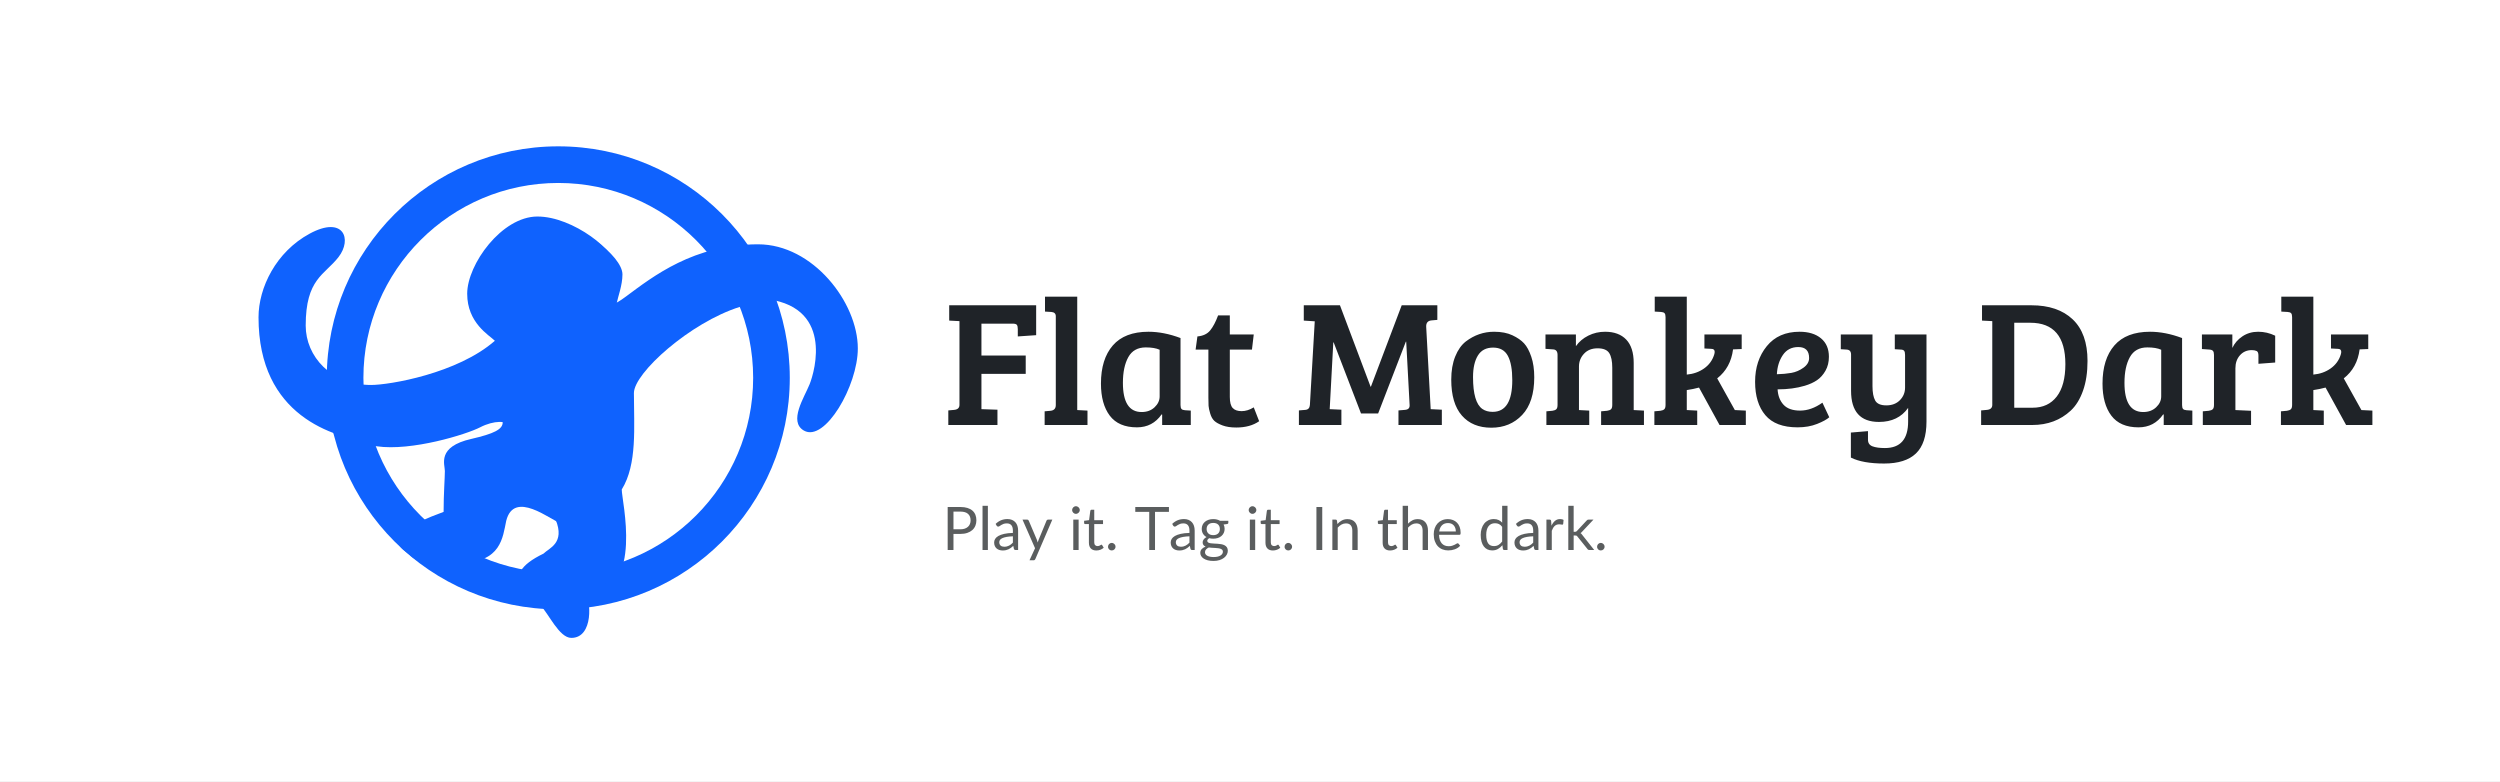
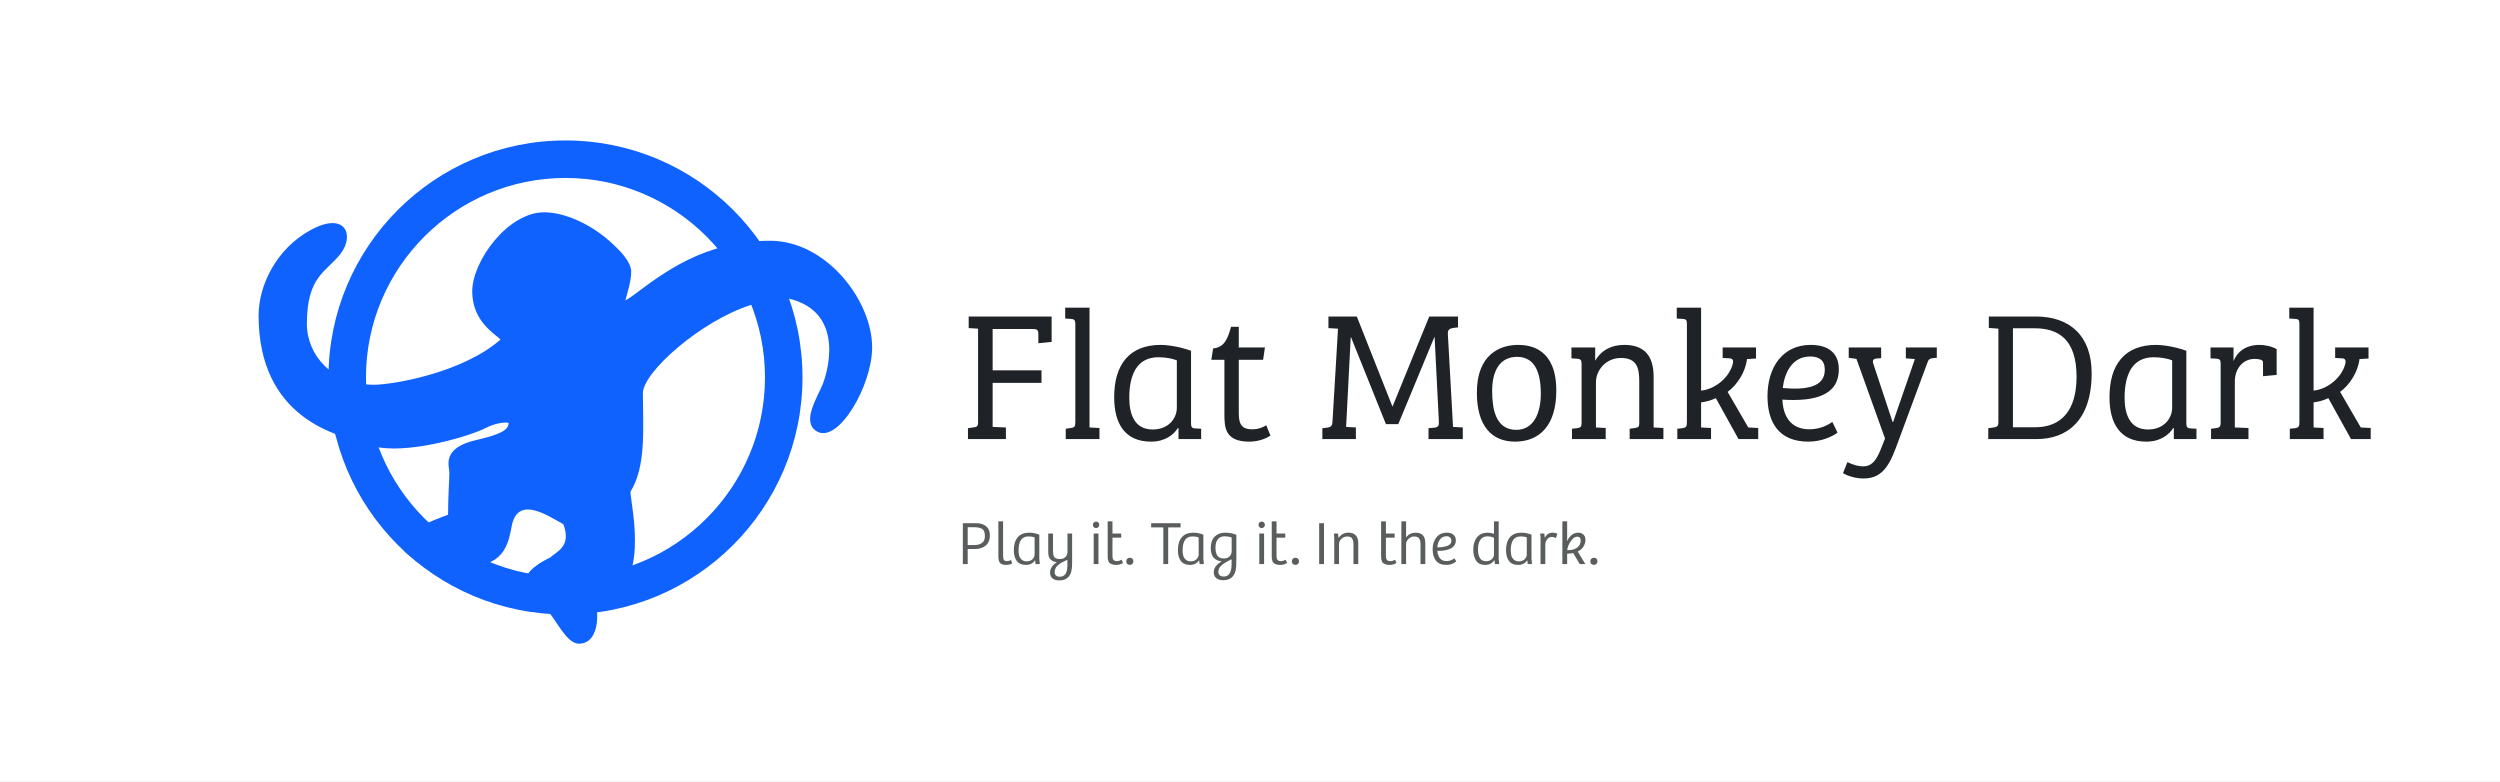
<svg xmlns="http://www.w3.org/2000/svg" width="1600" height="500" viewBox="0 0 1600 500" role="img" aria-label="Flat Monkey Dark">
  <rect width="1600" height="500" fill="#ffffff" />
-   <svg x="165.0" y="73.8" width="384.1" height="352.4" viewBox="0 0 245.76 225.43">
+   <svg x="165.0" y="69.6" width="393.3" height="360.7" viewBox="0 0 245.76 225.43">
    <style type="text/css">
	.st0{fill:#0f62fe;}
</style>
    <path class="st0" d="M116.54,43.33c14.59,0,32.78,14.31,32.78,21.78c0,8.98-7.52,19.14,3.51,10.95l1.25,4.68l-10.45,3.84  L116.54,43.33z" />
    <path class="st0" d="M124.13,167.1c-4.27-1.42-19.21-13.88-22.41-1.07c-1.42,6.76-2.13,17.08-18.5,17.08  c-2.13,0-9.6,4.62-17.43-0.36c-4.45-4.45-16.72-8.19,12.45-18.86c0-7.47,0.52-13.99,0.52-16.72c0-2.73-3.37-9.96,10.87-13.17  c9.25-2.13,12.81-3.91,12.81-6.76c0-2.29-5.77-2.43-11.39,0.49c-5.62,2.91-28.1,9.86-42.34,7.78c-4.71-0.69-11.26-2.05-17.48-4.61  c0,0-0.93-3.19-0.11-6.89l180.9-58.22l1.21,8.81c-4.91,0.19-12.04,2.62-15.91,3.84c-20.29,6.41-43.31,27.06-43.31,35.27  c0,13.87,1.42,29.17-4.98,39.49c0,4.98,8.89,40.2-12.81,44.12c0.76,0.76,0.63,2.84-0.56,4.11L124.13,167.1z" />
    <path class="st0" d="M123.04,27.68c44,0,79.8,35.8,79.8,79.8c0,44-35.8,79.8-79.8,79.8c-44,0-79.8-35.8-79.8-79.8  C43.24,63.47,79.04,27.68,123.04,27.68 M123.04,12.68c-52.36,0-94.8,42.44-94.8,94.8c0,52.36,42.44,94.8,94.8,94.8  c52.36,0,94.8-42.44,94.8-94.8C217.85,55.12,175.4,12.68,123.04,12.68L123.04,12.68z" />
    <path class="st0" d="M33.04,58.04c-5.73,7.37-13.43,8.83-13.43,28.04c0,12.64,10.42,24.32,26.79,24.32c7.47,0,35.37-4.68,50.67-18.1  c-2.31-2.31-11.33-7.25-11.33-19.27c0-12.02,14.17-31.61,28.76-31.61c14.59,0,32.78,14.31,32.78,21.78c0,8.98-7.52,19.14,3.51,10.95  c11.03-8.18,27.75-21.35,54.08-21.35c22.41,0,40.83,23.79,40.83,42.65c0,15.3-13.5,38.54-22.07,33.63  c-6.44-3.69,0.21-13.67,2.34-19.01c2.14-5.34,10.08-32.74-19.66-35.06c-21.81,0-54.45,27.42-54.45,37.2  c0,13.87,1.42,29.17-4.98,39.49c0,4.98,8.89,40.2-12.81,44.12c2.31,2.31,3.56,18.15-5.69,18.15c-4.98,0-9.25-9.96-12.81-13.52  c-3.56-3.56-18.5-11.38,1.42-20.99c2.31-2.31,8.89-4.27,4.98-13.88c-4.27-1.42-19.21-13.88-22.41-1.07  c-1.42,6.76-2.13,17.08-18.5,17.08c-2.13,0-9.6,4.62-17.43-0.36c-4.45-4.45-16.72-8.19,12.45-18.86c0-7.47,0.52-13.99,0.52-16.72  c0-2.73-3.37-9.96,10.87-13.17c9.25-2.13,12.81-3.91,12.81-6.76c0-2.29-5.77-2.43-11.39,0.49c-5.62,2.91-28.1,9.86-42.34,7.78  C31,131.74,0.29,123.22,0.29,82.69c0-12.1,7.14-26.81,20.98-34.27C35.1,40.96,38.77,50.67,33.04,58.04" />
  </svg>
-   <path d="M638.37 272L606.92 272L606.92 262.67L610.72 262.32Q614.06 261.98 614.06 259.10L614.06 205.52L607.49 205.18L607.49 195.38L663.14 195.38L663.14 214.51L651.39 215.32L651.39 210.71Q651.39 208.75 650.81 207.94Q650.24 207.13 648.05 207.13L628.12 207.13L628.12 227.53L656.46 227.53L656.46 239.28L628.12 239.28L628.12 261.86L638.37 262.21M668.80 189.85L689.43 189.85L689.43 262.44L695.99 262.78L695.99 272L668.57 272L668.57 263.24L672.37 262.90Q675.71 262.55 675.71 259.21L675.71 202.41Q675.71 199.88 672.83 199.65L668.80 199.42M755.53 216.35L755.53 259.21Q755.53 261.05 756.17 261.75Q756.80 262.44 758.41 262.55L762.10 262.78L762.10 272L743.78 272L743.78 265.32L743.44 265.20Q737.67 273.50 727.65 273.50Q715.90 273.50 710.25 266.01Q704.61 258.52 704.61 245.50Q704.61 229.83 712.21 221.08Q719.82 212.32 735.02 212.32Q744.82 212.32 755.53 216.35M742.17 253.68L742.17 223.84Q738.94 222.34 733.30 222.34Q725.58 222.34 722.12 228.56Q718.66 234.79 718.66 245.04Q718.66 263.70 730.65 263.70Q735.72 263.70 738.94 260.65Q742.17 257.60 742.17 253.68M779.59 201.84L787.08 201.84L787.08 214.05L802.40 214.05L801.25 223.73L787.08 223.73L787.08 254.03Q787.08 259.10 788.92 261.11Q790.77 263.13 794.63 263.13Q798.49 263.13 802.40 260.71L805.86 269.58Q800.10 273.61 791.23 273.61Q786.04 273.61 782.47 272.29Q778.90 270.96 777.17 269.35Q775.44 267.74 774.52 264.63Q773.60 261.52 773.48 259.73Q773.37 257.94 773.37 254.49L773.37 223.73L765.19 223.73L766.34 215.32Q771.76 214.85 774.52 211.46Q777.29 208.06 779.59 201.84M834.42 195.38L857.57 195.38L877.16 247.46L877.39 247.46L897.09 195.38L919.90 195.38L919.90 204.72L916.10 205.06Q912.64 205.41 912.76 209.09L915.64 261.86L922.78 262.21L922.78 272L895.02 272L895.02 262.67L899.16 262.32Q902.28 262.09 902.16 259.33L899.97 218.66L899.74 218.66L882 264.63L871.05 264.63L853.54 219.12L853.31 219.12L851.01 261.86L858.49 262.21L858.49 272L831.30 272L831.30 262.67L835.45 262.32Q838.10 262.09 838.33 259.21L841.44 205.64L834.42 205.18M955.30 263.59Q967.86 263.59 967.86 243.31Q967.86 233.06 965.04 227.76Q962.21 222.46 955.59 222.46Q948.96 222.46 945.85 227.53Q942.74 232.60 942.74 241.35Q942.74 257.60 948.73 261.75Q951.38 263.59 955.30 263.59M928.80 242.97Q928.80 234.44 931.34 228.16Q933.87 221.88 938.13 218.54Q946.31 212.32 956.22 212.32Q963.14 212.32 967.92 214.57Q972.70 216.81 975.41 219.75Q978.11 222.69 980.01 228.28Q981.92 233.86 981.92 241.47Q981.92 257.37 974.20 265.55Q966.48 273.73 954.44 273.73Q942.40 273.73 935.60 265.95Q928.80 258.17 928.80 242.97M993.95 223.61L989.11 223.26L989.11 214.05L1008.58 214.05L1008.58 221.54Q1011.58 217.27 1016.53 214.80Q1021.49 212.32 1027.25 212.32Q1036 212.32 1040.78 217.33Q1045.57 222.34 1045.57 232.37L1045.57 262.44L1052.13 262.78L1052.13 272L1024.71 272L1024.71 263.24L1028.51 262.90Q1030.24 262.67 1031.05 261.92Q1031.85 261.17 1031.85 259.10L1031.85 235.36Q1031.85 229.03 1029.90 225.97Q1027.94 222.92 1022.46 222.92Q1016.99 222.92 1013.77 226.38Q1010.54 229.83 1010.54 234.56L1010.54 262.44L1017.11 262.78L1017.11 272L989.69 272L989.69 263.24L993.49 262.90Q995.22 262.67 996.02 261.92Q996.83 261.17 996.83 259.10L996.83 227.18Q996.83 223.73 993.95 223.61M1065.95 259.10L1065.95 202.99Q1065.95 201.14 1065.31 200.45Q1064.68 199.76 1063.06 199.65L1059.03 199.42L1059.03 189.85L1079.54 189.85L1079.54 239.74Q1085.88 239.16 1090.60 235.82Q1095.32 232.48 1097.05 227.07Q1097.40 225.91 1097.40 225.22Q1097.40 223.26 1095.21 223.26L1090.83 223.03L1090.83 214.05L1114.68 214.05L1114.68 223.38L1109.15 223.61Q1107.65 235.36 1099.01 242.16L1110.30 262.44L1117.33 262.78L1117.33 272L1100.51 272L1087.37 248.04Q1083.57 249.07 1079.54 249.65L1079.54 262.44L1079.66 262.44L1086.22 262.78L1086.22 272L1058.80 272L1058.80 263.24L1062.60 262.90Q1064.33 262.67 1065.14 261.92Q1065.95 261.17 1065.95 259.10M1151.72 212.32Q1160.36 212.32 1165.43 216.52Q1170.50 220.73 1170.50 228.33Q1170.50 233.40 1168.31 237.26Q1166.12 241.12 1162.90 243.31Q1159.67 245.50 1155.06 246.88Q1147.34 249.19 1137.66 249.19Q1138.01 255.29 1141.47 259.04Q1144.92 262.78 1152.07 262.78Q1159.21 262.78 1166.35 257.71L1170.73 267.05Q1168.43 269.12 1162.95 271.31Q1157.48 273.50 1150.45 273.50Q1136.40 273.50 1129.83 265.72Q1123.26 257.94 1123.26 244.35Q1123.26 230.75 1130.75 221.54Q1138.24 212.32 1151.72 212.32M1146.48 238.65Q1150.68 237.90 1154.26 235.30Q1157.83 232.71 1157.83 229.14Q1157.83 222.11 1150.91 222.11Q1144.46 222.11 1141.01 227.24Q1137.55 232.37 1137.20 239.51Q1142.27 239.39 1146.48 238.65M1221.20 269.81L1221.20 261.05Q1214.86 270.04 1202.54 270.04Q1184.68 270.04 1184.68 250.11L1184.68 226.95Q1184.68 223.84 1181.80 223.73L1178.11 223.50L1178.11 214.05L1198.39 214.05L1198.39 247.11Q1198.39 253.22 1200.12 256.33Q1201.84 259.44 1207.26 259.44Q1212.67 259.44 1215.96 256.10Q1219.24 252.76 1219.24 248.04L1219.24 227.18Q1219.24 225.22 1218.61 224.47Q1217.97 223.73 1216.36 223.73L1212.67 223.50L1212.67 214.05L1232.95 214.05L1232.95 269.81Q1232.95 283.75 1226.21 290.20Q1219.47 296.66 1205.82 296.66Q1192.17 296.66 1184.56 292.85L1184.56 276.84L1195.51 275.92L1195.51 281.45Q1195.51 284.56 1198.39 285.65Q1201.27 286.75 1206.34 286.75Q1221.20 286.75 1221.20 269.81M1300.64 272L1267.92 272L1267.92 262.67L1271.72 262.32Q1275.06 261.98 1275.06 259.10L1275.06 205.52L1268.49 205.18L1268.49 195.38L1300.06 195.38Q1317 195.38 1326.50 204.37Q1336.01 213.36 1336.01 230.98Q1336.01 241.93 1333.13 250.05Q1330.25 258.17 1325.29 262.78Q1315.39 272 1300.64 272M1299.37 206.56L1289.12 206.56L1289.12 260.94L1300.87 260.94Q1310.78 260.94 1316.31 253.80Q1321.84 246.65 1321.84 233.06Q1321.84 206.56 1299.37 206.56M1396.53 216.35L1396.53 259.21Q1396.53 261.05 1397.17 261.75Q1397.80 262.44 1399.41 262.55L1403.10 262.78L1403.10 272L1384.78 272L1384.78 265.32L1384.44 265.20Q1378.67 273.50 1368.65 273.50Q1356.90 273.50 1351.25 266.01Q1345.61 258.52 1345.61 245.50Q1345.61 229.83 1353.21 221.08Q1360.82 212.32 1376.02 212.32Q1385.82 212.32 1396.53 216.35M1383.17 253.68L1383.17 223.84Q1379.94 222.34 1374.30 222.34Q1366.58 222.34 1363.12 228.56Q1359.66 234.79 1359.66 245.04Q1359.66 263.70 1371.65 263.70Q1376.72 263.70 1379.94 260.65Q1383.17 257.60 1383.17 253.68M1416.95 259.10L1416.95 227.18Q1416.95 225.34 1416.31 224.59Q1415.68 223.84 1414.06 223.73L1409.23 223.38L1409.23 214.05L1428.70 214.05L1428.70 222.69Q1430.77 218.20 1435.15 215.26Q1439.53 212.32 1445.23 212.32Q1450.93 212.32 1456.12 214.85L1456.12 232.02L1445.40 232.83L1445.40 227.53Q1445.40 225.22 1444.25 224.65Q1442.98 224.07 1441.14 224.07Q1436.53 224.07 1433.59 227.35Q1430.66 230.64 1430.66 235.71L1430.66 262.44L1440.68 262.90L1440.68 272L1409.80 272L1409.80 263.24L1413.60 262.90Q1415.33 262.67 1416.14 261.92Q1416.95 261.17 1416.95 259.10M1466.95 259.10L1466.95 202.99Q1466.95 201.14 1466.31 200.45Q1465.68 199.76 1464.06 199.65L1460.03 199.42L1460.03 189.85L1480.54 189.85L1480.54 239.74Q1486.88 239.16 1491.60 235.82Q1496.32 232.48 1498.05 227.07Q1498.40 225.91 1498.40 225.22Q1498.40 223.26 1496.21 223.26L1491.83 223.03L1491.83 214.05L1515.68 214.05L1515.68 223.38L1510.15 223.61Q1508.65 235.36 1500.01 242.16L1511.30 262.44L1518.33 262.78L1518.33 272L1501.51 272L1488.37 248.04Q1484.57 249.07 1480.54 249.65L1480.54 262.44L1480.66 262.44L1487.22 262.78L1487.22 272L1459.80 272L1459.80 263.24L1463.60 262.90Q1465.33 262.67 1466.14 261.92Q1466.95 261.17 1466.95 259.10" fill="#1f2328" />
-   <path d="M610.22 338.75L614.64 338.75Q616.23 338.75 617.45 338.33Q618.67 337.91 619.50 337.15Q620.34 336.39 620.76 335.33Q621.18 334.28 621.18 333.01Q621.18 330.38 619.56 328.90Q617.94 327.42 614.64 327.42L610.22 327.42L610.22 338.75M606.51 324.48L614.64 324.48Q617.25 324.48 619.18 325.09Q621.11 325.69 622.38 326.81Q623.64 327.92 624.27 329.50Q624.89 331.07 624.89 333.01Q624.89 334.93 624.22 336.52Q623.55 338.12 622.25 339.27Q620.95 340.42 619.04 341.06Q617.13 341.71 614.64 341.71L610.22 341.71L610.22 352L606.51 352M628.82 323.72L632.24 323.72L632.24 352L628.82 352M648.25 347.28L648.25 343.24Q645.89 343.32 644.23 343.62Q642.57 343.92 641.52 344.40Q640.47 344.88 640 345.53Q639.53 346.18 639.53 346.99Q639.53 347.76 639.78 348.31Q640.03 348.87 640.46 349.23Q640.90 349.58 641.48 349.74Q642.07 349.91 642.74 349.91Q643.64 349.91 644.39 349.72Q645.14 349.54 645.80 349.20Q646.46 348.85 647.07 348.37Q647.67 347.89 648.25 347.28M637.82 336.39L637.21 335.29Q638.82 333.74 640.68 332.97Q642.55 332.20 644.81 332.20Q646.44 332.20 647.71 332.74Q648.98 333.28 649.84 334.24Q650.71 335.20 651.15 336.56Q651.59 337.92 651.59 339.56L651.59 352L650.07 352Q649.57 352 649.31 351.84Q649.04 351.67 648.88 351.19L648.50 349.35Q647.73 350.06 647 350.61Q646.27 351.16 645.47 351.53Q644.66 351.90 643.75 352.11Q642.83 352.31 641.72 352.31Q640.59 352.31 639.59 351.99Q638.59 351.67 637.85 351.04Q637.11 350.41 636.68 349.44Q636.25 348.47 636.25 347.14Q636.25 345.99 636.88 344.92Q637.52 343.86 638.94 343.03Q640.36 342.21 642.64 341.68Q644.93 341.15 648.25 341.07L648.25 339.56Q648.25 337.29 647.27 336.13Q646.29 334.97 644.41 334.97Q643.14 334.97 642.29 335.28Q641.43 335.60 640.81 335.99Q640.18 336.39 639.73 336.71Q639.28 337.02 638.84 337.02Q638.49 337.02 638.25 336.84Q638 336.66 637.82 336.39M670.78 332.55L673.49 332.55L662.64 357.74Q662.47 358.13 662.21 358.36Q661.95 358.59 661.41 358.59L658.88 358.59L662.43 350.87L654.40 332.55L657.36 332.55Q657.80 332.55 658.06 332.77Q658.32 332.99 658.42 333.26L663.62 345.51Q663.93 346.32 664.14 347.20Q664.41 346.30 664.71 345.49L669.76 333.26Q669.88 332.95 670.16 332.75Q670.44 332.55 670.78 332.55M686.90 332.55L690.32 332.55L690.32 352L686.90 352L686.90 332.55M691.05 326.44Q691.05 326.94 690.85 327.37Q690.64 327.81 690.31 328.14Q689.97 328.48 689.52 328.67Q689.07 328.86 688.57 328.86Q688.07 328.86 687.64 328.67Q687.21 328.48 686.88 328.14Q686.55 327.81 686.36 327.37Q686.17 326.94 686.17 326.44Q686.17 325.94 686.36 325.49Q686.55 325.04 686.88 324.70Q687.21 324.37 687.64 324.18Q688.07 323.98 688.57 323.98Q689.07 323.98 689.52 324.18Q689.97 324.37 690.31 324.70Q690.64 325.04 690.85 325.49Q691.05 325.94 691.05 326.44M701.68 352.31Q699.38 352.31 698.14 351.02Q696.90 349.73 696.90 347.31L696.90 335.41L694.56 335.41Q694.25 335.41 694.04 335.23Q693.83 335.04 693.83 334.66L693.83 333.30L697.01 332.89L697.80 326.88Q697.86 326.60 698.06 326.41Q698.26 326.23 698.59 326.23L700.32 326.23L700.32 332.93L705.94 332.93L705.94 335.41L700.32 335.41L700.32 347.08Q700.32 348.31 700.91 348.91Q701.51 349.50 702.45 349.50Q702.99 349.50 703.38 349.36Q703.77 349.22 704.06 349.04Q704.35 348.87 704.55 348.73Q704.75 348.58 704.91 348.58Q705.17 348.58 705.39 348.91L706.38 350.54Q705.50 351.37 704.25 351.84Q703 352.31 701.68 352.31M709.13 349.89Q709.13 349.39 709.31 348.95Q709.50 348.51 709.81 348.18Q710.13 347.85 710.57 347.66Q711.01 347.47 711.51 347.47Q712.01 347.47 712.45 347.66Q712.90 347.85 713.22 348.18Q713.55 348.51 713.74 348.95Q713.93 349.39 713.93 349.89Q713.93 350.41 713.74 350.84Q713.55 351.27 713.22 351.60Q712.90 351.92 712.45 352.11Q712.01 352.29 711.51 352.29Q711.01 352.29 710.57 352.11Q710.13 351.92 709.81 351.60Q709.50 351.27 709.31 350.84Q709.13 350.41 709.13 349.89M748.12 324.48L748.12 327.61L739.21 327.61L739.21 352L735.51 352L735.51 327.61L726.58 327.61L726.58 324.48M761.25 347.28L761.25 343.24Q758.89 343.32 757.23 343.62Q755.57 343.92 754.52 344.40Q753.47 344.88 753 345.53Q752.53 346.18 752.53 346.99Q752.53 347.76 752.78 348.31Q753.03 348.87 753.46 349.23Q753.90 349.58 754.48 349.74Q755.07 349.91 755.74 349.91Q756.64 349.91 757.39 349.72Q758.14 349.54 758.80 349.20Q759.46 348.85 760.07 348.37Q760.67 347.89 761.25 347.28M750.82 336.39L750.21 335.29Q751.82 333.74 753.68 332.97Q755.55 332.20 757.81 332.20Q759.44 332.20 760.71 332.74Q761.98 333.28 762.84 334.24Q763.71 335.20 764.15 336.56Q764.59 337.92 764.59 339.56L764.59 352L763.07 352Q762.57 352 762.31 351.84Q762.04 351.67 761.88 351.19L761.50 349.35Q760.73 350.06 760 350.61Q759.27 351.16 758.47 351.53Q757.66 351.90 756.75 352.11Q755.83 352.31 754.72 352.31Q753.59 352.31 752.59 351.99Q751.59 351.67 750.85 351.04Q750.11 350.41 749.68 349.44Q749.25 348.47 749.25 347.14Q749.25 345.99 749.88 344.92Q750.52 343.86 751.94 343.03Q753.36 342.21 755.64 341.68Q757.93 341.15 761.25 341.07L761.25 339.56Q761.25 337.29 760.27 336.13Q759.29 334.97 757.41 334.97Q756.14 334.97 755.29 335.28Q754.43 335.60 753.81 335.99Q753.18 336.39 752.73 336.71Q752.28 337.02 751.84 337.02Q751.49 337.02 751.25 336.84Q751 336.66 750.82 336.39M776.49 342.49Q777.52 342.49 778.31 342.21Q779.10 341.92 779.64 341.40Q780.17 340.88 780.44 340.16Q780.71 339.44 780.71 338.58Q780.71 336.79 779.63 335.74Q778.54 334.68 776.49 334.68Q774.41 334.68 773.33 335.74Q772.24 336.79 772.24 338.58Q772.24 339.44 772.52 340.16Q772.80 340.88 773.34 341.40Q773.87 341.92 774.66 342.21Q775.45 342.49 776.49 342.49M782.65 353.06Q782.65 352.35 782.25 351.90Q781.84 351.46 781.16 351.21Q780.48 350.96 779.58 350.86Q778.67 350.75 777.67 350.69Q776.66 350.64 775.62 350.58Q774.58 350.52 773.62 350.39Q772.55 350.89 771.87 351.64Q771.19 352.40 771.19 353.42Q771.19 354.07 771.52 354.64Q771.86 355.21 772.55 355.62Q773.24 356.03 774.29 356.27Q775.33 356.51 776.75 356.51Q778.14 356.51 779.23 356.26Q780.33 356.01 781.08 355.55Q781.84 355.09 782.25 354.46Q782.65 353.82 782.65 353.06M780.84 333.32L786.13 333.32L786.13 334.58Q786.13 335.22 785.32 335.39L783.11 335.68Q783.76 336.95 783.76 338.48Q783.76 339.90 783.22 341.06Q782.67 342.23 781.71 343.05Q780.75 343.88 779.40 344.32Q778.06 344.76 776.49 344.76Q775.12 344.76 773.91 344.43Q773.30 344.82 772.97 345.25Q772.65 345.68 772.65 346.12Q772.65 346.82 773.21 347.17Q773.78 347.53 774.70 347.68Q775.62 347.83 776.80 347.87Q777.98 347.91 779.22 348Q780.46 348.08 781.64 348.29Q782.82 348.51 783.74 348.99Q784.67 349.47 785.23 350.31Q785.80 351.16 785.80 352.50Q785.80 353.75 785.17 354.92Q784.55 356.09 783.38 357Q782.21 357.91 780.51 358.46Q778.81 359.01 776.68 359.01Q774.55 359.01 772.95 358.59Q771.36 358.16 770.30 357.45Q769.25 356.74 768.72 355.81Q768.19 354.88 768.19 353.86Q768.19 352.42 769.09 351.42Q770 350.43 771.57 349.83Q770.71 349.45 770.20 348.80Q769.69 348.16 769.69 347.07Q769.69 346.64 769.84 346.19Q770 345.74 770.31 345.29Q770.63 344.84 771.09 344.43Q771.55 344.03 772.17 343.72Q770.73 342.92 769.92 341.58Q769.11 340.25 769.11 338.48Q769.11 337.06 769.66 335.90Q770.21 334.74 771.19 333.92Q772.17 333.11 773.52 332.66Q774.87 332.22 776.49 332.22Q777.75 332.22 778.85 332.50Q779.94 332.78 780.84 333.32M799.90 332.55L803.32 332.55L803.32 352L799.90 352L799.90 332.55M804.05 326.44Q804.05 326.94 803.85 327.37Q803.64 327.81 803.31 328.14Q802.97 328.48 802.52 328.67Q802.07 328.86 801.57 328.86Q801.07 328.86 800.64 328.67Q800.21 328.48 799.88 328.14Q799.55 327.81 799.36 327.37Q799.17 326.94 799.17 326.44Q799.17 325.94 799.36 325.49Q799.55 325.04 799.88 324.70Q800.21 324.37 800.64 324.18Q801.07 323.98 801.57 323.98Q802.07 323.98 802.52 324.18Q802.97 324.37 803.31 324.70Q803.64 325.04 803.85 325.49Q804.05 325.94 804.05 326.44M814.68 352.31Q812.38 352.31 811.14 351.02Q809.90 349.73 809.90 347.31L809.90 335.41L807.56 335.41Q807.25 335.41 807.04 335.23Q806.83 335.04 806.83 334.66L806.83 333.30L810.01 332.89L810.80 326.88Q810.86 326.60 811.06 326.41Q811.26 326.23 811.59 326.23L813.32 326.23L813.32 332.93L818.94 332.93L818.94 335.41L813.32 335.41L813.32 347.08Q813.32 348.31 813.91 348.91Q814.51 349.50 815.45 349.50Q815.99 349.50 816.38 349.36Q816.77 349.22 817.06 349.04Q817.35 348.87 817.55 348.73Q817.75 348.58 817.91 348.58Q818.17 348.58 818.39 348.91L819.38 350.54Q818.50 351.37 817.25 351.84Q816 352.31 814.68 352.31M822.13 349.89Q822.13 349.39 822.31 348.95Q822.50 348.51 822.81 348.18Q823.13 347.85 823.57 347.66Q824.01 347.47 824.51 347.47Q825.01 347.47 825.45 347.66Q825.90 347.85 826.22 348.18Q826.55 348.51 826.74 348.95Q826.93 349.39 826.93 349.89Q826.93 350.41 826.74 350.84Q826.55 351.27 826.22 351.60Q825.90 351.92 825.45 352.11Q825.01 352.29 824.51 352.29Q824.01 352.29 823.57 352.11Q823.13 351.92 822.81 351.60Q822.50 351.27 822.31 350.84Q822.13 350.41 822.13 349.89M846.24 324.48L846.24 352L842.51 352L842.51 324.48M855.66 333.26L855.93 335.37Q856.57 334.66 857.28 334.08Q857.99 333.51 858.79 333.10Q859.58 332.68 860.47 332.46Q861.37 332.24 862.40 332.24Q864 332.24 865.22 332.77Q866.44 333.30 867.25 334.27Q868.07 335.24 868.49 336.60Q868.91 337.96 868.91 339.61L868.91 352L865.48 352L865.48 339.61Q865.48 337.41 864.47 336.19Q863.46 334.97 861.41 334.97Q859.89 334.97 858.57 335.70Q857.26 336.43 856.14 337.68L856.14 352L852.71 352L852.71 332.55L854.76 332.55Q855.49 332.55 855.66 333.26M889.68 352.31Q887.38 352.31 886.14 351.02Q884.90 349.73 884.90 347.31L884.90 335.41L882.56 335.41Q882.25 335.41 882.04 335.23Q881.83 335.04 881.83 334.66L881.83 333.30L885.01 332.89L885.80 326.88Q885.86 326.60 886.06 326.41Q886.26 326.23 886.59 326.23L888.32 326.23L888.32 332.93L893.94 332.93L893.94 335.41L888.32 335.41L888.32 347.08Q888.32 348.31 888.91 348.91Q889.51 349.50 890.45 349.50Q890.99 349.50 891.38 349.36Q891.77 349.22 892.06 349.04Q892.35 348.87 892.55 348.73Q892.75 348.58 892.91 348.58Q893.17 348.58 893.39 348.91L894.38 350.54Q893.50 351.37 892.25 351.84Q891 352.31 889.68 352.31M901.14 323.72L901.14 335.14Q902.39 333.82 903.91 333.03Q905.43 332.24 907.40 332.24Q909 332.24 910.22 332.77Q911.44 333.30 912.25 334.27Q913.07 335.24 913.49 336.60Q913.91 337.96 913.91 339.61L913.91 352L910.48 352L910.48 339.61Q910.48 337.41 909.47 336.19Q908.46 334.97 906.41 334.97Q904.89 334.97 903.57 335.70Q902.26 336.43 901.14 337.68L901.14 352L897.71 352L897.71 323.72M921.09 340.15L931.73 340.15Q931.73 338.96 931.39 337.97Q931.05 336.98 930.41 336.26Q929.77 335.54 928.85 335.15Q927.92 334.76 926.75 334.76Q924.30 334.76 922.86 336.19Q921.43 337.62 921.09 340.15M933.53 348.03L934.49 349.27Q933.86 350.04 932.97 350.61Q932.09 351.17 931.08 351.54Q930.08 351.90 929 352.09Q927.92 352.27 926.87 352.27Q924.85 352.27 923.15 351.59Q921.45 350.91 920.21 349.59Q918.98 348.27 918.29 346.34Q917.59 344.40 917.59 341.88Q917.59 339.85 918.22 338.08Q918.84 336.31 920.01 335.02Q921.18 333.72 922.87 332.98Q924.56 332.24 926.68 332.24Q928.42 332.24 929.91 332.83Q931.40 333.41 932.49 334.52Q933.57 335.62 934.18 337.24Q934.80 338.87 934.80 340.94Q934.80 341.75 934.63 342.01Q934.45 342.28 933.97 342.28L920.97 342.28Q921.03 344.13 921.48 345.49Q921.93 346.85 922.74 347.77Q923.55 348.68 924.66 349.13Q925.77 349.58 927.16 349.58Q928.44 349.58 929.37 349.28Q930.31 348.99 930.98 348.64Q931.65 348.29 932.10 348Q932.55 347.70 932.88 347.70Q933.30 347.70 933.53 348.03M961.38 346.57L961.38 337.18Q960.42 335.89 959.31 335.38Q958.19 334.87 956.81 334.87Q954.10 334.87 952.64 336.81Q951.18 338.75 951.18 342.34Q951.18 344.24 951.51 345.60Q951.84 346.95 952.47 347.82Q953.10 348.70 954.03 349.10Q954.95 349.50 956.12 349.50Q957.81 349.50 959.07 348.74Q960.32 347.97 961.38 346.57M961.38 323.72L964.80 323.72L964.80 352L962.76 352Q962.03 352 961.84 351.29L961.53 348.93Q960.29 350.43 958.69 351.35Q957.10 352.27 955.01 352.27Q953.34 352.27 951.97 351.63Q950.61 350.98 949.65 349.73Q948.69 348.49 948.17 346.62Q947.65 344.76 947.65 342.34Q947.65 340.19 948.23 338.34Q948.80 336.48 949.88 335.12Q950.95 333.76 952.52 332.98Q954.08 332.20 956.04 332.20Q957.83 332.20 959.11 332.81Q960.38 333.41 961.38 334.49M981.25 347.28L981.25 343.24Q978.89 343.32 977.23 343.62Q975.57 343.92 974.52 344.40Q973.47 344.88 973 345.53Q972.53 346.18 972.53 346.99Q972.53 347.76 972.78 348.31Q973.03 348.87 973.46 349.23Q973.90 349.58 974.48 349.74Q975.07 349.91 975.74 349.91Q976.64 349.91 977.39 349.72Q978.14 349.54 978.80 349.20Q979.46 348.85 980.07 348.37Q980.67 347.89 981.25 347.28M970.82 336.39L970.21 335.29Q971.82 333.74 973.68 332.97Q975.55 332.20 977.81 332.20Q979.44 332.20 980.71 332.74Q981.98 333.28 982.84 334.24Q983.71 335.20 984.15 336.56Q984.59 337.92 984.59 339.56L984.59 352L983.07 352Q982.57 352 982.31 351.84Q982.04 351.67 981.88 351.19L981.50 349.35Q980.73 350.06 980 350.61Q979.27 351.16 978.47 351.53Q977.66 351.90 976.75 352.11Q975.83 352.31 974.72 352.31Q973.59 352.31 972.59 351.99Q971.59 351.67 970.85 351.04Q970.11 350.41 969.68 349.44Q969.25 348.47 969.25 347.14Q969.25 345.99 969.88 344.92Q970.52 343.86 971.94 343.03Q973.36 342.21 975.64 341.68Q977.93 341.15 981.25 341.07L981.25 339.56Q981.25 337.29 980.27 336.13Q979.29 334.97 977.41 334.97Q976.14 334.97 975.29 335.28Q974.43 335.60 973.81 335.99Q973.18 336.39 972.73 336.71Q972.28 337.02 971.84 337.02Q971.49 337.02 971.25 336.84Q971 336.66 970.82 336.39M992.72 333.49L992.95 336.45Q993.87 334.45 995.22 333.33Q996.56 332.20 998.50 332.20Q999.12 332.20 999.68 332.34Q1000.25 332.47 1000.69 332.76L1000.44 335.31Q1000.33 335.79 999.87 335.79Q999.60 335.79 999.08 335.68Q998.56 335.56 997.91 335.56Q996.99 335.56 996.27 335.83Q995.54 336.10 994.98 336.63Q994.41 337.16 993.96 337.93Q993.51 338.71 993.14 339.71L993.14 352L989.71 352L989.71 332.55L991.67 332.55Q992.22 332.55 992.43 332.76Q992.65 332.97 992.72 333.49M1003.71 323.72L1007.14 323.72L1007.14 340.36L1008.03 340.36Q1008.41 340.36 1008.67 340.26Q1008.93 340.15 1009.22 339.83L1015.36 333.24Q1015.63 332.91 1015.93 332.73Q1016.23 332.55 1016.73 332.55L1019.82 332.55L1012.66 340.17Q1012.14 340.82 1011.54 341.19Q1011.89 341.42 1012.17 341.72Q1012.44 342.01 1012.69 342.40L1020.30 352L1017.25 352Q1016.80 352 1016.49 351.86Q1016.17 351.71 1015.94 351.33L1009.54 343.36Q1009.26 342.96 1008.98 342.83Q1008.70 342.71 1008.12 342.71L1007.14 342.71L1007.14 352L1003.71 352M1022.13 349.89Q1022.13 349.39 1022.31 348.95Q1022.50 348.51 1022.81 348.18Q1023.13 347.85 1023.57 347.66Q1024.01 347.47 1024.51 347.47Q1025.01 347.47 1025.45 347.66Q1025.90 347.85 1026.22 348.18Q1026.55 348.51 1026.74 348.95Q1026.93 349.39 1026.93 349.89Q1026.93 350.41 1026.74 350.84Q1026.55 351.27 1026.22 351.60Q1025.90 351.92 1025.45 352.11Q1025.01 352.29 1024.51 352.29Q1024.01 352.29 1023.57 352.11Q1023.13 351.92 1022.81 351.60Q1022.50 351.27 1022.31 350.84Q1022.13 350.41 1022.13 349.89" fill="#5a5d5e" />
+   <path d="M673.04 202.56L619.96 202.56L619.96 209.99L625.97 210.35L625.97 270.15C625.97 272.86 625.27 273.22 622.91 273.57L619.49 274.04L619.49 281L643.79 281L643.79 273.57L635.29 273.22L635.29 245.02L666.55 245.02L666.55 237L635.29 237L635.29 210.58L661.48 210.58C664.19 210.58 664.54 211.76 664.54 214L664.54 219.67L673.04 218.84M688.21 270.15C688.21 273.10 687.62 273.57 685.37 273.92L682.07 274.39L682.07 281L703.66 281L703.66 273.92L697.29 273.57L697.29 196.90L681.72 196.90L681.72 203.86L685.26 204.10C687.50 204.21 688.21 204.80 688.21 207.52M762.26 224.50C754.59 221.67 746.69 220.73 742.91 220.73C722.74 220.73 713.07 233.35 713.07 254.23C713.07 271.21 720.03 282.65 736.66 282.65C745.74 282.65 751.17 278.17 753.88 273.92L754.24 274.04L754.24 281L768.74 281L768.74 274.39L764.73 274.16C762.85 274.04 762.26 273.22 762.26 270.97M753.18 260.83C753.18 268.03 747.63 274.87 737.72 274.87C725.57 274.87 722.74 264.25 722.74 254.58C722.74 240.42 727.23 228.63 741.38 228.63C746.45 228.63 750.93 229.69 753.18 230.63M792.82 230.28L808.39 230.28L809.56 222.38L792.82 222.38L792.82 209.17L787.86 209.17C785.97 215.89 783.97 222.38 776.42 222.97L775.24 230.28L783.62 230.28L783.62 264.96C783.62 273.57 783.97 282.65 799.54 282.65C804.61 282.65 809.68 281.12 813.10 278.76L810.39 272.15C808.39 273.45 805.44 274.75 801.31 274.75C795.76 274.75 792.82 272.63 792.82 264.72M891.25 260.12L891.13 260.12L868.36 202.56L850.20 202.56L850.20 209.99L856.33 210.35L852.80 269.68C852.68 272.63 851.73 273.33 849.49 273.69L846.31 274.04L846.31 281L867.77 281L867.77 273.57L861.52 273.22L864.47 215.66L864.59 215.66L887 271.45L894.90 271.45L918.02 215.66L918.14 215.66L920.85 269.20C920.97 272.39 920.73 273.33 918.02 273.69L914.25 274.04L914.25 281L936.19 281L936.19 273.57L929.94 273.22L926.63 213.77C926.51 211.05 927.69 210.23 930.17 209.88L933.12 209.52L933.12 202.56L914.72 202.56M970.43 275.10C956.98 275.10 954.98 261.30 954.98 250.10C954.98 237.83 959.58 228.39 970.90 228.39C982.34 228.39 986.12 238.42 986.12 251.98C986.12 264.25 981.64 275.10 970.43 275.10M945.19 251.28C945.19 272.51 954.63 282.65 969.61 282.65C984.70 282.65 996.03 272.98 996.03 249.98C996.03 223.32 979.75 220.73 971.61 220.73C959.93 220.73 945.19 226.86 945.19 251.28M1020.93 222.38L1005.72 222.38L1005.72 229.34L1009.26 229.57C1011.50 229.69 1012.21 230.28 1012.21 232.99L1012.21 270.74C1012.21 273.10 1011.62 273.69 1009.37 274.04L1006.07 274.39L1006.07 281L1027.66 281L1027.66 273.92L1021.41 273.57L1021.41 244.55C1021.41 237 1027.77 229.10 1037.33 229.10C1047.24 229.10 1049.12 235 1049.12 243.85L1049.12 270.62C1049.12 273.10 1048.65 273.57 1046.41 273.92L1042.99 274.39L1042.99 281L1064.58 281L1064.58 273.92L1058.32 273.57L1058.32 241.01C1058.32 227.45 1052.07 220.73 1039.57 220.73C1031.90 220.73 1025.06 223.68 1020.93 230.87M1079.62 270.15C1079.62 273.10 1079.03 273.69 1076.78 274.04L1073.48 274.39L1073.48 281L1095.07 281L1095.07 273.92L1088.70 273.57L1088.70 257.53C1092.12 257.06 1094.83 256.35 1098.13 254.81L1112.64 281L1125.26 281L1125.26 273.92L1118.89 273.57L1105.68 250.80C1111.82 246.32 1117.12 238.07 1118.07 229.81L1123.85 229.46L1123.85 222.38L1102.50 222.38L1102.50 229.10L1106.98 229.34C1108.75 229.46 1109.69 230.40 1108.87 233.23C1106.74 241.25 1098.13 249.04 1088.70 249.98L1088.70 196.90L1073.13 196.90L1073.13 203.86L1076.90 204.10C1079.14 204.21 1079.62 204.80 1079.62 207.52M1176.84 236.30C1176.84 226.03 1170.23 220.73 1158.79 220.73C1141.22 220.73 1131.19 234.65 1131.19 253.64C1131.19 269.79 1138.03 282.65 1157.37 282.65C1166.10 282.65 1173.18 279.11 1176.01 276.87L1172.71 270.03C1170.47 271.56 1165.40 274.75 1157.96 274.75C1145.58 274.75 1141.10 265.67 1140.74 255.76C1161.15 257.06 1176.84 253.28 1176.84 236.30M1167.87 236.65C1167.87 247.97 1155.61 249.63 1140.98 248.33C1141.92 239.72 1146.29 228.16 1158.55 228.16C1164.22 228.16 1167.87 230.52 1167.87 236.65M1198.87 232.64C1198.28 230.75 1198.87 229.69 1200.87 229.46L1203.94 229.22L1203.94 222.38L1183.18 222.38L1183.18 228.98L1188.13 229.69L1206.42 280.65L1203.47 288.08C1200.64 295.15 1197.45 298.46 1192.73 298.46C1188.61 298.46 1185.30 297.16 1182.35 295.74L1179.52 302.82C1182.35 304.59 1187.78 306.24 1192.62 306.24C1206.06 306.24 1210.07 295.74 1215.14 281.83L1233.43 232.40C1234.37 229.69 1235.08 229.57 1236.97 229.22L1239.56 228.98L1239.56 222.38L1219.74 222.38L1219.74 229.34L1225.52 229.81L1211.61 270.03L1211.25 270.03M1272.84 202.56L1272.84 209.88L1278.97 210.35L1278.97 270.03C1278.97 272.74 1278.15 273.22 1275.91 273.57L1272.49 274.04L1272.49 281L1303.63 281C1322.03 281 1338.66 270.03 1338.66 238.89C1338.66 214.83 1324.62 202.56 1302.92 202.56M1288.29 210.11L1302.21 210.11C1317.31 210.11 1328.99 217.07 1328.99 241.13C1328.99 262.36 1319.55 273.45 1302.45 273.45L1288.29 273.45M1399.26 224.50C1391.59 221.67 1383.69 220.73 1379.91 220.73C1359.74 220.73 1350.07 233.35 1350.07 254.23C1350.07 271.21 1357.03 282.65 1373.66 282.65C1382.74 282.65 1388.17 278.17 1390.88 273.92L1391.24 274.04L1391.24 281L1405.74 281L1405.74 274.39L1401.73 274.16C1399.85 274.04 1399.26 273.22 1399.26 270.97M1390.18 260.83C1390.18 268.03 1384.63 274.87 1374.72 274.87C1362.57 274.87 1359.74 264.25 1359.74 254.58C1359.74 240.42 1364.23 228.63 1378.38 228.63C1383.45 228.63 1387.93 229.69 1390.18 230.63M1443.03 229.69C1444.68 229.69 1445.98 229.93 1447.04 230.28C1448.33 230.75 1448.33 231.34 1448.33 232.88L1448.33 240.78L1457.06 239.95L1457.06 223.44C1453.88 221.55 1449.28 220.73 1446.09 220.73C1437.13 220.73 1431.70 225.33 1429.46 231.11L1429.46 222.38L1414.72 222.38L1414.72 229.34L1418.61 229.57C1420.62 229.69 1421.21 230.40 1421.21 232.76L1421.21 270.50C1421.21 273.22 1420.38 273.69 1418.14 274.04L1415.07 274.39L1415.07 281L1439.02 281L1439.02 273.92L1430.29 273.57L1430.29 244.08C1430.29 236.06 1435.36 229.69 1443.03 229.69M1471.62 270.15C1471.62 273.10 1471.03 273.69 1468.78 274.04L1465.48 274.39L1465.48 281L1487.07 281L1487.07 273.92L1480.70 273.57L1480.70 257.53C1484.12 257.06 1486.83 256.35 1490.13 254.81L1504.64 281L1517.26 281L1517.26 273.92L1510.89 273.57L1497.68 250.80C1503.82 246.32 1509.12 238.07 1510.07 229.81L1515.85 229.46L1515.85 222.38L1494.50 222.38L1494.50 229.10L1498.98 229.34C1500.75 229.46 1501.69 230.40 1500.87 233.23C1498.74 241.25 1490.13 249.04 1480.70 249.98L1480.70 196.90L1465.13 196.90L1465.13 203.86L1468.90 204.10C1471.14 204.21 1471.62 204.80 1471.62 207.52" fill="#1f2328" />
+   <path d="M623.81 351.37L619.33 351.37L619.33 361L616.22 361L616.22 334.85L624.72 334.85Q628.88 334.85 631.20 336.86Q633.52 338.86 633.52 342.64Q633.52 346.89 630.89 349.13Q628.26 351.37 623.81 351.37M619.33 337.41L619.33 348.85L623.26 348.85Q630.34 348.85 630.34 343.11Q630.34 341.22 629.83 340.04Q629.32 338.86 628.18 338.31Q627.04 337.76 625.86 337.59Q624.68 337.41 622.75 337.41M638.95 355.93L638.95 333.67L641.98 333.67L641.98 355.50Q641.98 357.50 642.49 358.31Q643 359.11 644.45 359.11Q645.75 359.11 647.09 358.44L647.80 360.57Q646.30 361.55 643.78 361.55Q642.45 361.55 641.50 361.20Q640.56 360.84 640.09 360.35Q639.62 359.86 639.34 359.01Q639.07 358.17 639.01 357.52Q638.95 356.87 638.95 355.93M665.16 342.17L665.16 357.58L665.48 361L662.73 361L662.49 358.68L662.37 358.64Q660.37 361.55 656.63 361.55Q652.66 361.55 650.75 359.03Q648.85 356.52 648.85 352.08Q648.85 346.77 651.36 343.84Q653.88 340.91 658.72 340.91Q661.82 340.91 665.16 342.17M662.14 354.79L662.14 343.98Q660.64 343.31 658.21 343.31Q651.88 343.31 651.88 352.19Q651.88 354.12 652.27 355.59Q652.66 357.07 653.88 358.17Q655.10 359.27 657.03 359.27Q659.38 359.27 660.76 357.91Q662.14 356.56 662.14 354.79M686.16 341.46L686.16 360.21Q686.16 363.63 685.65 365.64Q684.16 371.46 677.99 371.46Q675.04 371.46 673.54 370.14Q672.05 368.82 672.05 366.50Q672.05 362.61 676.37 359.78Q673.70 359.51 672.29 358.01Q670.87 356.52 670.87 353.33L670.87 341.46L673.94 341.46L673.94 352.51Q673.94 353.84 674.05 354.63Q674.17 355.42 674.59 356.22Q675 357.03 675.94 357.40Q676.89 357.78 678.38 357.78Q680.58 357.78 681.88 356.50Q683.18 355.22 683.18 353.18L683.18 341.46L686.16 341.46M675 366.11Q675 369.10 678.30 369.10Q683.14 369.10 683.14 361.71L683.14 358.29Q679.13 359.94 677.06 361.73Q675 363.52 675 366.11M703.02 341.46L703.02 361L699.95 361L699.95 341.46L703.02 341.46M699.44 335.88Q699.44 335.01 700.03 334.42Q700.62 333.83 701.48 333.83Q702.35 333.83 702.94 334.42Q703.53 335.01 703.53 335.88Q703.53 336.78 702.94 337.37Q702.35 337.96 701.44 337.96Q700.58 337.96 700.01 337.37Q699.44 336.78 699.44 335.88M708.91 355.65L708.91 333.67L711.98 333.67L711.98 341.46L717.56 341.46L717.56 344.09L711.98 344.09L711.98 355.73Q711.98 357.62 712.68 358.39Q713.39 359.15 714.85 359.15Q716.22 359.15 717.83 358.21L718.74 360.25Q716.85 361.55 714.30 361.55Q712.80 361.55 711.74 361.18Q710.68 360.80 710.13 360.31Q709.58 359.82 709.30 358.94Q709.03 358.05 708.97 357.40Q708.91 356.75 708.91 355.65M720.81 359.23Q720.81 358.25 721.44 357.60Q722.07 356.95 723.05 356.95Q724.11 356.95 724.74 357.56Q725.37 358.17 725.37 359.19Q725.37 360.21 724.76 360.86Q724.15 361.51 723.17 361.51Q722.07 361.51 721.44 360.90Q720.81 360.29 720.81 359.23M736.75 337.53L736.75 334.85L755.58 334.85L755.58 337.53L747.64 337.53L747.64 361L744.53 361L744.53 337.53M770.16 342.17L770.16 357.58L770.48 361L767.73 361L767.49 358.68L767.37 358.64Q765.37 361.55 761.63 361.55Q757.66 361.55 755.75 359.03Q753.85 356.52 753.85 352.08Q753.85 346.77 756.36 343.84Q758.88 340.91 763.72 340.91Q766.82 340.91 770.16 342.17M767.14 354.79L767.14 343.98Q765.64 343.31 763.21 343.31Q756.88 343.31 756.88 352.19Q756.88 354.12 757.27 355.59Q757.66 357.07 758.88 358.17Q760.10 359.27 762.03 359.27Q764.38 359.27 765.76 357.91Q767.14 356.56 767.14 354.79M782.99 371.34Q780 371.34 778.41 370Q776.81 368.67 776.81 366.27Q776.81 362.10 781.92 359.27Q778.86 359.03 776.87 357.05Q774.89 355.06 774.89 350.74Q774.89 345.94 777.40 343.43Q779.92 340.91 784.05 340.91Q788.06 340.91 791.28 342.29L791.28 356.99Q791.28 359.82 791.16 362.38Q790.93 366.66 788.88 369Q786.84 371.34 782.99 371.34M788.26 352.70L788.26 343.94Q786.13 343.23 783.69 343.23Q781.02 343.23 779.47 345.08Q777.91 346.92 777.91 350.42Q777.91 351.84 778.09 352.88Q778.27 353.92 778.78 355.06Q779.29 356.20 780.43 356.81Q781.57 357.42 783.26 357.42Q785.54 357.42 786.90 356.14Q788.26 354.87 788.26 352.70M779.76 365.88Q779.76 368.98 783.26 368.98Q788.22 368.98 788.22 360.96L788.22 357.93Q783.73 360.06 781.75 361.85Q779.76 363.63 779.76 365.88M809.02 341.46L809.02 361L805.95 361L805.95 341.46L809.02 341.46M805.44 335.88Q805.44 335.01 806.03 334.42Q806.62 333.83 807.48 333.83Q808.35 333.83 808.94 334.42Q809.53 335.01 809.53 335.88Q809.53 336.78 808.94 337.37Q808.35 337.96 807.44 337.96Q806.58 337.96 806.01 337.37Q805.44 336.78 805.44 335.88M813.91 355.65L813.91 333.67L816.98 333.67L816.98 341.46L822.56 341.46L822.56 344.09L816.98 344.09L816.98 355.73Q816.98 357.62 817.68 358.39Q818.39 359.15 819.85 359.15Q821.22 359.15 822.83 358.21L823.74 360.25Q821.85 361.55 819.30 361.55Q817.80 361.55 816.74 361.18Q815.68 360.80 815.13 360.31Q814.58 359.82 814.30 358.94Q814.03 358.05 813.97 357.40Q813.91 356.75 813.91 355.65M826.81 359.23Q826.81 358.25 827.44 357.60Q828.07 356.95 829.05 356.95Q830.11 356.95 830.74 357.56Q831.37 358.17 831.37 359.19Q831.37 360.21 830.76 360.86Q830.15 361.51 829.17 361.51Q828.07 361.51 827.44 360.90Q826.81 360.29 826.81 359.23M847.37 334.85L847.37 361L844.26 361L844.26 334.85M856.98 348.18L856.98 361L853.91 361L853.91 344.41L853.71 341.46L856.35 341.46L856.70 344.29Q858.98 340.91 863.03 340.91Q866.10 340.91 867.69 342.62Q869.28 344.33 869.28 347.67L869.28 361L866.22 361L866.22 348.62Q866.22 346.10 865.39 344.72Q864.56 343.35 862.28 343.35Q860.08 343.35 858.53 344.84Q856.98 346.33 856.98 348.18M883.91 355.65L883.91 333.67L886.98 333.67L886.98 341.46L892.56 341.46L892.56 344.09L886.98 344.09L886.98 355.73Q886.98 357.62 887.68 358.39Q888.39 359.15 889.85 359.15Q891.22 359.15 892.83 358.21L893.74 360.25Q891.85 361.55 889.30 361.55Q887.80 361.55 886.74 361.18Q885.68 360.80 885.13 360.31Q884.58 359.82 884.30 358.94Q884.03 358.05 883.97 357.40Q883.91 356.75 883.91 355.65M899.90 348.18L899.90 361L896.87 361L896.87 333.67L899.90 333.67L899.90 343.86Q902.34 340.91 905.95 340.91Q912.20 340.91 912.20 347.67L912.20 361L909.14 361L909.14 348.50Q909.14 346.06 908.31 344.70Q907.49 343.35 905.13 343.35Q903.04 343.35 901.47 344.86Q899.90 346.37 899.90 348.18M926.01 340.91Q928.72 340.91 930.24 342.25Q931.75 343.58 931.75 345.78Q931.75 347.83 930.65 349.26Q929.55 350.70 927.74 351.37Q925.93 352.04 924.30 352.29Q922.67 352.55 920.94 352.55Q920.74 352.55 920.41 352.53Q920.07 352.51 919.91 352.51Q920.03 355.26 921.49 357.19Q922.94 359.11 925.81 359.11Q928.41 359.11 930.84 357.30L932.02 359.31Q929.35 361.55 925.62 361.55Q921.21 361.55 919.05 358.86Q916.89 356.16 916.89 351.52Q916.89 346.96 919.29 343.94Q921.68 340.91 926.01 340.91M928.88 346.14Q928.88 344.76 928.03 343.98Q927.19 343.19 925.85 343.19Q922.98 343.19 921.51 345.35Q920.03 347.51 919.91 350.27Q920.03 350.27 920.29 350.29Q920.54 350.31 920.70 350.31Q921.92 350.31 923.14 350.13Q924.36 349.95 925.75 349.56Q927.15 349.17 928.01 348.28Q928.88 347.40 928.88 346.14M952.09 340.91Q954.09 340.91 956.14 341.62L956.14 333.67L959.16 333.67L959.16 357.46L959.48 361L956.77 361L956.49 358.64L956.33 358.60Q954.25 361.55 950.55 361.55Q946.54 361.55 944.72 358.84Q942.89 356.12 942.89 351.80Q942.89 346.77 945.31 343.84Q947.72 340.91 952.09 340.91M956.14 354.98L956.14 344.21Q954.33 343.27 951.97 343.27Q948.90 343.27 947.41 345.51Q945.91 347.75 945.91 351.45Q945.91 359.19 951.03 359.19Q953.31 359.19 954.72 357.89Q956.14 356.60 956.14 354.98M980.16 342.17L980.16 357.58L980.48 361L977.73 361L977.49 358.68L977.37 358.64Q975.37 361.55 971.63 361.55Q967.66 361.55 965.75 359.03Q963.85 356.52 963.85 352.08Q963.85 346.77 966.36 343.84Q968.88 340.91 973.72 340.91Q976.82 340.91 980.16 342.17M977.14 354.79L977.14 343.98Q975.64 343.31 973.21 343.31Q966.88 343.31 966.88 352.19Q966.88 354.12 967.27 355.59Q967.66 357.07 968.88 358.17Q970.10 359.27 972.03 359.27Q974.38 359.27 975.76 357.91Q977.14 356.56 977.14 354.79M988.98 348.54L988.98 361L985.95 361L985.95 344.13L985.71 341.46L988.35 341.46L988.70 344.29Q990.16 340.91 993.62 340.91Q995.54 340.91 996.72 341.66L995.78 344.37Q994.36 343.62 993.22 343.62Q991.41 343.62 990.23 345.06Q989.05 346.49 988.98 348.54M1014.69 345.59Q1014.69 347.55 1013.51 349.64Q1012.33 351.72 1009.74 352.98L1014.61 361L1011.04 361L1006.83 353.96Q1004.94 354.36 1002.98 354.36L1002.98 361L999.91 361L999.91 333.67L1002.98 333.67L1002.98 346.41Q1003.84 344.17 1005.71 342.54Q1007.58 340.91 1010.05 340.91Q1012.06 340.91 1013.38 342.11Q1014.69 343.31 1014.69 345.59M1011.63 345.90Q1011.63 344.72 1011.04 344.09Q1010.45 343.46 1009.42 343.46Q1007.30 343.46 1005.37 346.22Q1003.45 348.97 1002.98 352.11Q1006.99 352.19 1009.31 350.52Q1011.63 348.85 1011.63 345.90M1017.81 359.23Q1017.81 358.25 1018.44 357.60Q1019.07 356.95 1020.05 356.95Q1021.11 356.95 1021.74 357.56Q1022.37 358.17 1022.37 359.19Q1022.37 360.21 1021.76 360.86Q1021.15 361.51 1020.17 361.51Q1019.07 361.51 1018.44 360.90Q1017.81 360.29 1017.81 359.23" fill="#5a5d5e" />
</svg>
